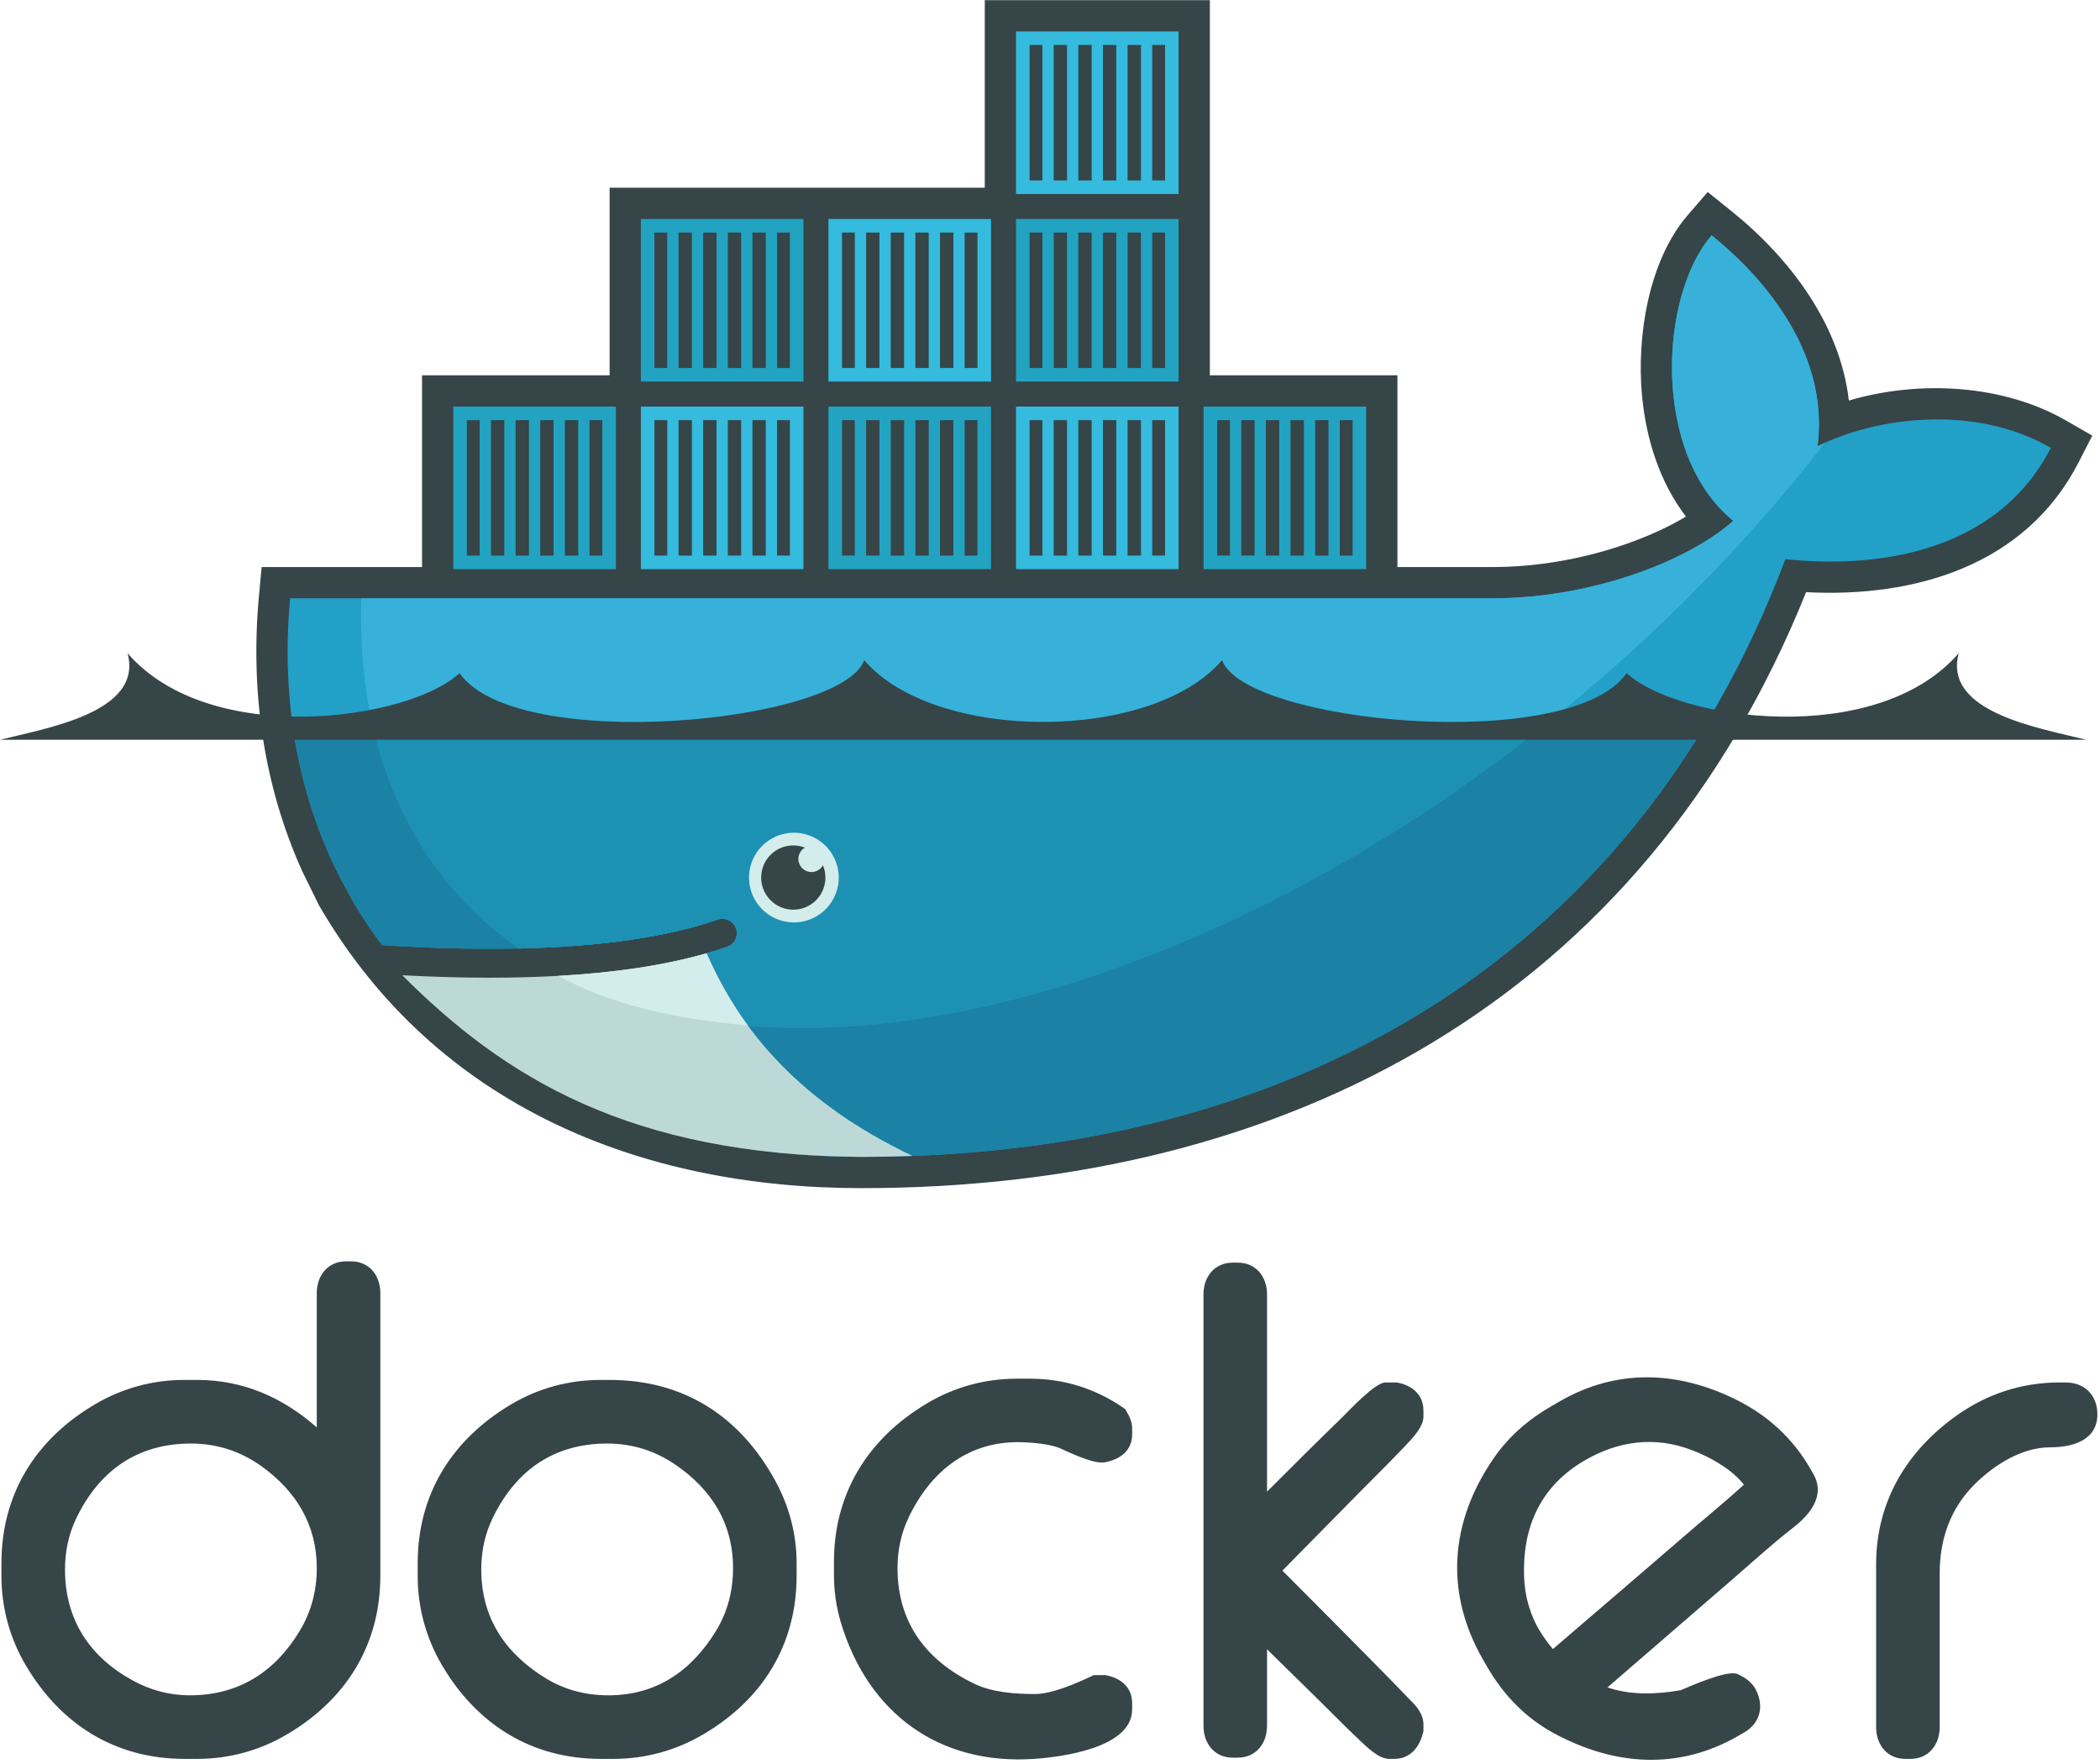
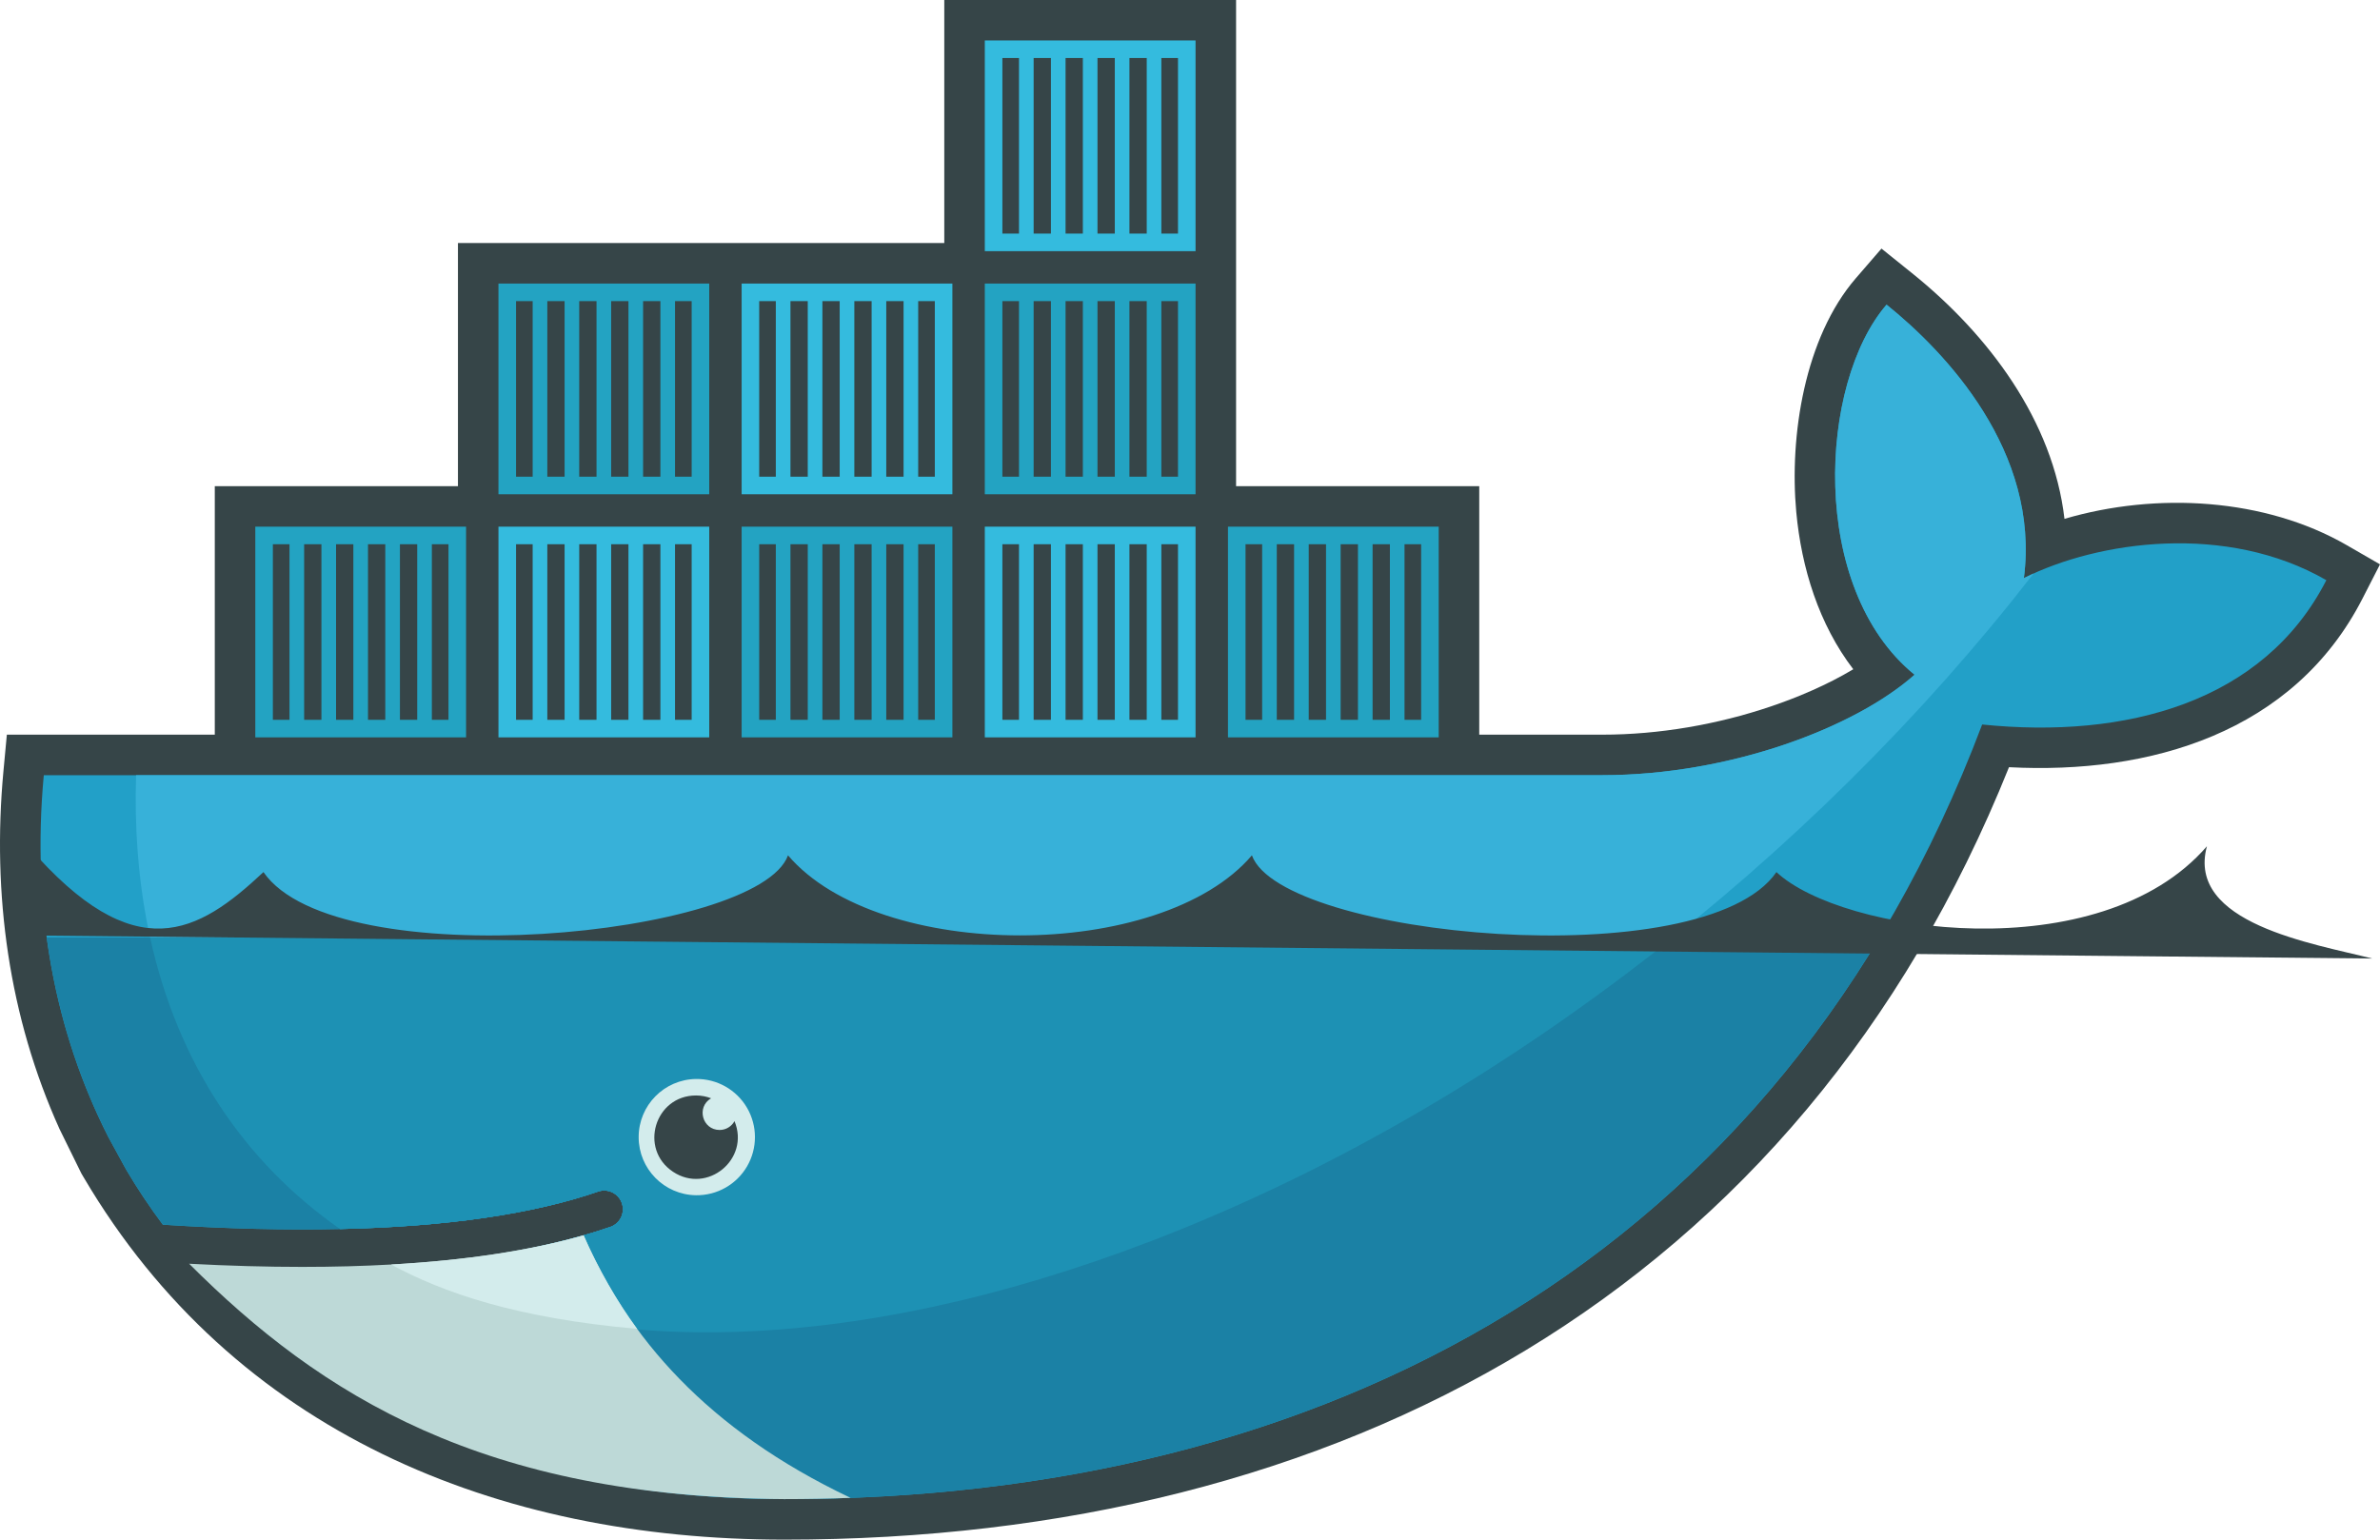
- <svg xmlns="http://www.w3.org/2000/svg" width="2500" height="2100" viewBox="0 0 256 215">
-   <g fill="none" fill-rule="evenodd">
-     <path d="M38.617 173.984v-16.362c0-2.15 1.344-3.877 3.57-3.877h.616c2.225 0 3.563 1.729 3.563 3.877v34.447c0 8.4-4.15 15.084-11.382 19.342a21.374 21.374 0 0 1-10.945 2.985h-1.537c-8.402 0-15.077-4.153-19.342-11.38a21.314 21.314 0 0 1-2.984-10.947v-1.535c0-8.403 4.152-15.083 11.378-19.349a21.298 21.298 0 0 1 10.948-2.985h1.537c5.686 0 10.51 2.204 14.578 5.784zM7.924 191.3c0 6.068 2.941 10.63 8.258 13.54 2.15 1.176 4.484 1.808 6.937 1.808 5.956 0 10.374-2.81 13.421-7.857 1.417-2.348 2.077-4.917 2.077-7.648 0-5.26-2.49-9.365-6.729-12.414-2.57-1.848-5.463-2.775-8.618-2.775-6.492 0-11.164 3.28-13.968 9.106-.946 1.97-1.378 4.061-1.378 6.24zm65.324-23.1h1.074c8.978 0 15.806 4.355 20.133 12.192 1.73 3.135 2.656 6.557 2.656 10.142v1.535c0 8.4-4.142 15.093-11.385 19.343-3.353 1.967-7.057 2.984-10.943 2.984h-1.535c-8.402 0-15.079-4.153-19.342-11.38a21.316 21.316 0 0 1-2.987-10.947v-1.535c0-8.404 4.169-15.062 11.377-19.347 3.351-1.991 7.058-2.987 10.952-2.987zm-14.58 23.1c0 5.89 2.89 10.223 7.865 13.27 2.336 1.43 4.909 2.078 7.638 2.078 5.82 0 10.122-2.951 13.116-7.863 1.428-2.342 2.074-4.915 2.074-7.642 0-5.477-2.638-9.661-7.148-12.693-2.471-1.663-5.222-2.496-8.198-2.496-6.492 0-11.164 3.28-13.967 9.106-.948 1.97-1.38 4.061-1.38 6.24zm70.656-14.727c-1.17-.548-3.36-.73-4.624-.778-6.474-.244-11.158 3.402-13.906 9.113-.949 1.97-1.382 4.055-1.382 6.235 0 6.637 3.485 11.284 9.409 14.117 2.164 1.034 4.958 1.23 7.323 1.23 2.08 0 5.02-1.274 6.866-2.151l.32-.152h1.433l.158.032c1.762.367 3.092 1.484 3.092 3.38v.767c0 4.718-8.622 5.798-11.912 6.028-11.61.803-20.293-5.573-23.603-16.647-.575-1.923-.834-3.833-.834-5.837v-1.533c0-8.403 4.17-15.059 11.377-19.34 3.351-1.99 7.057-2.99 10.95-2.99h1.536c4.13 0 7.934 1.173 11.344 3.502l.28.194.177.292c.368.61.685 1.316.685 2.042v.767c0 1.978-1.48 3.042-3.266 3.386l-.148.026h-.458c-1.156 0-3.785-1.197-4.817-1.683zm25.134 5.247c3.01-3.014 6.03-6.022 9.085-8.986.851-.827 4.074-4.327 5.343-4.327h1.388l.158.033c1.768.367 3.092 1.486 3.092 3.386v.766c0 1.296-1.518 2.802-2.355 3.689-1.78 1.887-3.654 3.712-5.476 5.56l-9.362 9.504c4.031 4.04 8.058 8.083 12.056 12.154a313.304 313.304 0 0 1 3.301 3.396c.385.405.953.909 1.276 1.47.347.526.56 1.119.56 1.752v.8l-.045.185c-.435 1.768-1.557 3.194-3.516 3.194h-.617c-1.282 0-2.73-1.45-3.608-2.279-1.81-1.706-3.557-3.5-5.331-5.243l-5.949-5.84v9.334c0 2.15-1.346 3.878-3.569 3.878h-.61c-2.226 0-3.57-1.728-3.57-3.878v-52.596c0-2.15 1.345-3.87 3.57-3.87h.61c2.223 0 3.569 1.72 3.569 3.87v24.048zm96.577-13.313h.77c2.324 0 3.875 1.566 3.875 3.877 0 3.208-3.067 4.029-5.72 4.029-3.48 0-6.803 2.107-9.202 4.47-2.991 2.949-4.3 6.726-4.3 10.878v18.759c0 2.15-1.343 3.876-3.57 3.876h-.612c-2.227 0-3.569-1.725-3.569-3.876v-19.836c0-7.617 3.708-13.835 9.89-18.196 3.691-2.605 7.919-3.98 12.438-3.98zm-55.074 37.176c2.82.985 6.035.844 8.928.34 1.48-.629 5.264-2.28 6.656-2.038l.217.037.2.098c.85.412 1.661.995 2.095 1.86 1.014 2.027.527 4.065-1.465 5.216l-.663.383c-7.35 4.242-15.168 3.654-22.495-.308-3.503-1.894-6.183-4.705-8.16-8.132l-.462-.801c-4.719-8.172-4.082-16.768 1.24-24.539 1.837-2.686 4.238-4.761 7.045-6.384l1.062-.613c6.922-3.996 14.341-3.722 21.45-.215 3.823 1.886 6.92 4.697 9.054 8.394l.384.666c1.55 2.686-.458 5.026-2.531 6.626-2.406 1.856-4.835 4.09-7.141 6.08-5.142 4.439-10.276 8.888-15.414 13.33zm-6.655-4.674c5.75-4.93 11.502-9.865 17.237-14.816 1.96-1.69 4.109-3.444 6.053-5.221-1.56-1.966-4.166-3.383-6.38-4.228-4.47-1.703-8.877-1.131-12.976 1.235-5.365 3.098-7.65 8.031-7.45 14.17.08 2.418.73 4.748 2.013 6.805.452.725.957 1.406 1.503 2.055zM147.488 45.732h22.866v23.375h11.561c5.34 0 10.831-.951 15.887-2.664 2.485-.843 5.273-2.015 7.724-3.49-3.228-4.214-4.876-9.535-5.36-14.78-.66-7.135.78-16.421 5.608-22.005l2.404-2.78 2.864 2.303c7.211 5.793 13.276 13.889 14.345 23.118 8.683-2.554 18.878-1.95 26.531 2.467l3.14 1.812-1.652 3.226C246.933 68.946 233.4 72.86 220.17 72.167c-19.797 49.309-62.898 72.653-115.157 72.653-27 0-51.77-10.093-65.876-34.047l-.231-.39-2.055-4.182c-4.768-10.544-6.352-22.095-5.278-33.637l.323-3.457H51.45V45.732h22.865V22.866h45.733V0h27.44v45.732" fill="#364548" />
-     <path d="M221.57 54.38c1.533-11.916-7.384-21.275-12.914-25.719-6.373 7.368-7.363 26.678 2.635 34.808-5.58 4.956-17.337 9.448-29.376 9.448H35.37c-1.17 12.567 1.036 24.14 6.075 34.045l1.667 3.05a56.536 56.536 0 0 0 3.455 5.184c6.025.387 11.58.52 16.662.408h.002c9.987-.22 18.136-1.4 24.312-3.54a1.761 1.761 0 0 1 1.153 3.326c-.822.286-1.678.552-2.562.805h-.003c-4.863 1.389-10.078 2.323-16.806 2.738.4.007-.416.06-.418.06-.229.015-.517.048-.747.06-2.648.149-5.506.18-8.428.18-3.196 0-6.343-.06-9.862-.24l-.09.06c12.21 13.724 31.302 21.955 55.234 21.955 50.648 0 93.608-22.452 112.632-72.857 13.496 1.385 26.467-2.057 32.367-13.575-9.398-5.423-21.484-3.694-28.443-.196" fill="#22A0C8" />
-     <path d="M221.57 54.38c1.533-11.916-7.384-21.275-12.914-25.719-6.373 7.368-7.363 26.678 2.635 34.808-5.58 4.956-17.337 9.448-29.376 9.448H44.048c-.598 19.246 6.544 33.855 19.18 42.687h.003c9.987-.22 18.136-1.4 24.312-3.54a1.761 1.761 0 0 1 1.153 3.326c-.822.286-1.678.552-2.562.805h-.003c-4.863 1.389-10.526 2.443-17.254 2.858-.002 0-.163-.155-.165-.155 17.237 8.842 42.23 8.81 70.885-2.197 32.13-12.344 62.029-35.86 82.89-62.757-.314.142-.62.287-.917.436" fill="#37B1D9" />
-     <path d="M35.645 88.186c.91 6.732 2.88 13.035 5.8 18.776l1.667 3.05a56.432 56.432 0 0 0 3.455 5.184c6.026.387 11.581.52 16.664.408 9.987-.22 18.136-1.4 24.312-3.54a1.761 1.761 0 0 1 1.153 3.326c-.822.286-1.678.552-2.562.805h-.003c-4.863 1.389-10.496 2.383-17.224 2.799-.231.014-.634.017-.867.03-2.646.148-5.475.239-8.398.239-3.195 0-6.463-.061-9.98-.24 12.21 13.724 31.42 21.985 55.352 21.985 43.36 0 81.084-16.458 102.979-52.822H35.645" fill="#1B81A5" />
-     <path d="M45.367 88.186c2.592 11.82 8.821 21.099 17.864 27.418 9.987-.22 18.136-1.4 24.312-3.54a1.761 1.761 0 0 1 1.153 3.326c-.822.286-1.678.552-2.562.805h-.003c-4.863 1.389-10.615 2.383-17.344 2.799 17.236 8.84 42.157 8.713 70.81-2.293 17.334-6.66 34.017-16.574 48.984-28.515H45.367" fill="#1D91B4" />
-     <path d="M55.26 49.543h19.818v19.818H55.26V49.543zm1.651 1.652h1.564V67.71h-1.564V51.195zm2.94 0h1.627V67.71h-1.626V51.195zm3.002 0h1.627V67.71h-1.627V51.195zm3.004 0h1.626V67.71h-1.626V51.195zm3.003 0h1.626V67.71H68.86V51.195zm3.002 0h1.565V67.71h-1.565V51.195zM78.126 26.677h19.819v19.817h-19.82V26.677zm1.652 1.652h1.563v16.514h-1.563V28.329zm2.94 0h1.626v16.514h-1.625V28.329zm3.002 0h1.626v16.514H85.72V28.329zm3.003 0h1.626v16.514h-1.626V28.329zm3.003 0h1.627v16.514h-1.627V28.329zm3.002 0h1.566v16.514h-1.566V28.329z" fill="#23A3C2" />
-     <path d="M78.126 49.543h19.819v19.818h-19.82V49.543zm1.652 1.652h1.563V67.71h-1.563V51.195zm2.94 0h1.626V67.71h-1.625V51.195zm3.002 0h1.626V67.71H85.72V51.195zm3.003 0h1.626V67.71h-1.626V51.195zm3.003 0h1.627V67.71h-1.627V51.195zm3.002 0h1.566V67.71h-1.566V51.195z" fill="#34BBDE" />
-     <path d="M100.993 49.543h19.818v19.818h-19.818V49.543zm1.651 1.652h1.563V67.71h-1.563V51.195zm2.94 0h1.626V67.71h-1.626V51.195zm3.003 0h1.626V67.71h-1.626V51.195zm3.003 0h1.626V67.71h-1.626V51.195zm3.002 0h1.628V67.71h-1.628V51.195zm3.003 0h1.564V67.71h-1.564V51.195z" fill="#23A3C2" />
-     <path d="M100.993 26.677h19.818v19.817h-19.818V26.677zm1.651 1.652h1.563v16.514h-1.563V28.329zm2.94 0h1.626v16.514h-1.626V28.329zm3.003 0h1.626v16.514h-1.626V28.329zm3.003 0h1.626v16.514h-1.626V28.329zm3.002 0h1.628v16.514h-1.628V28.329zm3.003 0h1.564v16.514h-1.564V28.329zM123.859 49.543h19.818v19.818h-19.818V49.543zm1.652 1.652h1.563V67.71h-1.563V51.195zm2.94 0h1.626V67.71h-1.626V51.195zm3.002 0h1.626V67.71h-1.626V51.195zm3.003 0h1.627V67.71h-1.627V51.195zm3.003 0h1.627V67.71h-1.627V51.195zm3.003 0h1.564V67.71h-1.564V51.195z" fill="#34BBDE" />
-     <path d="M123.859 26.677h19.818v19.817h-19.818V26.677zm1.652 1.652h1.563v16.514h-1.563V28.329zm2.94 0h1.626v16.514h-1.626V28.329zm3.002 0h1.626v16.514h-1.626V28.329zm3.003 0h1.627v16.514h-1.627V28.329zm3.003 0h1.627v16.514h-1.627V28.329zm3.003 0h1.564v16.514h-1.564V28.329z" fill="#23A3C2" />
-     <path d="M123.859 3.81h19.818V23.63h-19.818V3.81zm1.652 1.651h1.563v16.516h-1.563V5.46zm2.94 0h1.626v16.516h-1.626V5.46zm3.002 0h1.626v16.516h-1.626V5.46zm3.003 0h1.627v16.516h-1.627V5.46zm3.003 0h1.627v16.516h-1.627V5.46zm3.003 0h1.564v16.516h-1.564V5.46z" fill="#34BBDE" />
-     <path d="M146.725 49.543h19.818v19.818h-19.818V49.543zm1.65 1.652h1.565V67.71h-1.564V51.195zm2.94 0h1.627V67.71h-1.626V51.195zm3.004 0h1.627V67.71h-1.627V51.195zm3.002 0h1.627V67.71h-1.627V51.195zm3.004 0h1.626V67.71h-1.626V51.195zm3.002 0h1.564V67.71h-1.564V51.195z" fill="#23A3C2" />
-     <path d="M96.704 101.492a5.468 5.468 0 1 1-.002 10.935 5.468 5.468 0 0 1 .002-10.935" fill="#D3ECEC" />
-     <path d="M96.704 103.043c.5 0 .977.094 1.417.265a1.598 1.598 0 0 0 .798 2.98c.605 0 1.13-.335 1.402-.831a3.915 3.915 0 1 1-3.617-2.414M0 90.162h254.327c-5.537-1.404-17.52-3.302-15.544-10.56-10.07 11.652-34.353 8.175-40.482 2.43-6.824 9.898-46.554 6.135-49.325-1.576-8.556 10.041-35.067 10.041-43.623 0-2.773 7.711-42.502 11.474-49.327 1.575-6.128 5.746-30.41 9.223-40.48-2.428C17.522 86.86 5.539 88.758 0 90.163" fill="#364548" />
-     <path d="M111.237 140.89c-13.54-6.425-20.971-15.16-25.106-24.694-5.03 1.435-11.075 2.353-18.1 2.747-2.646.148-5.43.224-8.35.224-3.368 0-6.917-.1-10.643-.297 12.417 12.41 27.692 21.964 55.976 22.138 2.088 0 4.16-.04 6.223-.118" fill="#BDD9D7" />
-     <path d="M91.16 124.994c-1.873-2.543-3.69-5.739-5.026-8.8-5.03 1.437-11.077 2.355-18.103 2.75 4.826 2.619 11.727 5.046 23.13 6.05" fill="#D3ECEC" />
+ <svg xmlns="http://www.w3.org/2000/svg" width="2185.608" height="1414.258" viewBox="0 0 223.806 144.793" version="1.1" id="svg36">
+   <defs id="defs40" />
+   <g fill="none" fill-rule="evenodd" id="g34" transform="translate(-31.25174,-0.02)">
+     <path d="m 147.488,45.732 h 22.866 v 23.375 h 11.561 c 5.34,0 10.831,-0.951 15.887,-2.664 2.485,-0.843 5.273,-2.015 7.724,-3.49 -3.228,-4.214 -4.876,-9.535 -5.36,-14.78 -0.66,-7.135 0.78,-16.421 5.608,-22.005 l 2.404,-2.78 2.864,2.303 c 7.211,5.793 13.276,13.889 14.345,23.118 8.683,-2.554 18.878,-1.95 26.531,2.467 l 3.14,1.812 -1.652,3.226 C 246.933,68.946 233.4,72.86 220.17,72.167 c -19.797,49.309 -62.898,72.653 -115.157,72.653 -27,0 -51.77,-10.093 -65.876,-34.047 l -0.231,-0.39 -2.055,-4.182 C 32.083,95.657 30.499,84.106 31.573,72.564 l 0.323,-3.457 H 51.45 V 45.732 H 74.315 V 22.866 h 45.733 V 0 h 27.44 v 45.732" fill="#364548" id="path2" />
+     <path d="m 221.57,54.38 c 1.533,-11.916 -7.384,-21.275 -12.914,-25.719 -6.373,7.368 -7.363,26.678 2.635,34.808 -5.58,4.956 -17.337,9.448 -29.376,9.448 H 35.37 c -1.17,12.567 1.036,24.14 6.075,34.045 l 1.667,3.05 a 56.536,56.536 0 0 0 3.455,5.184 c 6.025,0.387 11.58,0.52 16.662,0.408 h 0.002 c 9.987,-0.22 18.136,-1.4 24.312,-3.54 a 1.761,1.761 0 0 1 1.153,3.326 c -0.822,0.286 -1.678,0.552 -2.562,0.805 h -0.003 c -4.863,1.389 -10.078,2.323 -16.806,2.738 0.4,0.007 -0.416,0.06 -0.418,0.06 -0.229,0.015 -0.517,0.048 -0.747,0.06 -2.648,0.149 -5.506,0.18 -8.428,0.18 -3.196,0 -6.343,-0.06 -9.862,-0.24 l -0.09,0.06 c 12.21,13.724 31.302,21.955 55.234,21.955 50.648,0 93.608,-22.452 112.632,-72.857 13.496,1.385 26.467,-2.057 32.367,-13.575 -9.398,-5.423 -21.484,-3.694 -28.443,-0.196" fill="#22a0c8" id="path4" />
+     <path d="m 221.57,54.38 c 1.533,-11.916 -7.384,-21.275 -12.914,-25.719 -6.373,7.368 -7.363,26.678 2.635,34.808 -5.58,4.956 -17.337,9.448 -29.376,9.448 H 44.048 c -0.598,19.246 6.544,33.855 19.18,42.687 h 0.003 c 9.987,-0.22 18.136,-1.4 24.312,-3.54 a 1.761,1.761 0 0 1 1.153,3.326 c -0.822,0.286 -1.678,0.552 -2.562,0.805 h -0.003 c -4.863,1.389 -10.526,2.443 -17.254,2.858 -0.002,0 -0.163,-0.155 -0.165,-0.155 17.237,8.842 42.23,8.81 70.885,-2.197 32.13,-12.344 62.029,-35.86 82.89,-62.757 -0.314,0.142 -0.62,0.287 -0.917,0.436" fill="#37b1d9" id="path6" />
+     <path d="m 35.645,88.186 c 0.91,6.732 2.88,13.035 5.8,18.776 l 1.667,3.05 a 56.432,56.432 0 0 0 3.455,5.184 c 6.026,0.387 11.581,0.52 16.664,0.408 9.987,-0.22 18.136,-1.4 24.312,-3.54 a 1.761,1.761 0 0 1 1.153,3.326 c -0.822,0.286 -1.678,0.552 -2.562,0.805 h -0.003 c -4.863,1.389 -10.496,2.383 -17.224,2.799 -0.231,0.014 -0.634,0.017 -0.867,0.03 -2.646,0.148 -5.475,0.239 -8.398,0.239 -3.195,0 -6.463,-0.061 -9.98,-0.24 12.21,13.724 31.42,21.985 55.352,21.985 43.36,0 81.084,-16.458 102.979,-52.822 H 35.645" fill="#1b81a5" id="path8" />
+     <path d="m 45.367,88.186 c 2.592,11.82 8.821,21.099 17.864,27.418 9.987,-0.22 18.136,-1.4 24.312,-3.54 a 1.761,1.761 0 0 1 1.153,3.326 c -0.822,0.286 -1.678,0.552 -2.562,0.805 h -0.003 c -4.863,1.389 -10.615,2.383 -17.344,2.799 17.236,8.84 42.157,8.713 70.81,-2.293 17.334,-6.66 34.017,-16.574 48.984,-28.515 H 45.367" fill="#1d91b4" id="path10" />
+     <path d="M 55.26,49.543 H 75.078 V 69.361 H 55.26 Z m 1.651,1.652 h 1.564 V 67.71 h -1.564 z m 2.94,0 h 1.627 V 67.71 H 59.852 V 51.195 Z m 3.002,0 H 64.48 V 67.71 h -1.627 z m 3.004,0 h 1.626 V 67.71 h -1.626 z m 3.003,0 h 1.626 V 67.71 H 68.86 Z m 3.002,0 h 1.565 V 67.71 H 71.862 Z M 78.126,26.677 H 97.945 V 46.494 H 78.125 V 26.677 Z m 1.652,1.652 h 1.563 v 16.514 h -1.563 z m 2.94,0 h 1.626 V 44.843 H 82.719 V 28.329 Z m 3.002,0 h 1.626 V 44.843 H 85.72 Z m 3.003,0 h 1.626 v 16.514 h -1.626 z m 3.003,0 h 1.627 v 16.514 h -1.627 z m 3.002,0 h 1.566 v 16.514 h -1.566 z" fill="#23a3c2" id="path12" />
+     <path d="M 78.126,49.543 H 97.945 V 69.361 H 78.125 V 49.543 Z m 1.652,1.652 h 1.563 V 67.71 h -1.563 z m 2.94,0 h 1.626 V 67.71 H 82.719 V 51.195 Z m 3.002,0 h 1.626 V 67.71 H 85.72 Z m 3.003,0 h 1.626 V 67.71 h -1.626 z m 3.003,0 h 1.627 V 67.71 h -1.627 z m 3.002,0 h 1.566 V 67.71 h -1.566 z" fill="#34bbde" id="path14" />
+     <path d="m 100.993,49.543 h 19.818 v 19.818 h -19.818 z m 1.651,1.652 h 1.563 V 67.71 h -1.563 z m 2.94,0 h 1.626 V 67.71 h -1.626 z m 3.003,0 h 1.626 V 67.71 h -1.626 z m 3.003,0 h 1.626 V 67.71 h -1.626 z m 3.002,0 h 1.628 V 67.71 h -1.628 z m 3.003,0 h 1.564 V 67.71 h -1.564 z" fill="#23a3c2" id="path16" />
+     <path d="m 100.993,26.677 h 19.818 v 19.817 h -19.818 z m 1.651,1.652 h 1.563 v 16.514 h -1.563 z m 2.94,0 h 1.626 v 16.514 h -1.626 z m 3.003,0 h 1.626 v 16.514 h -1.626 z m 3.003,0 h 1.626 v 16.514 h -1.626 z m 3.002,0 h 1.628 v 16.514 h -1.628 z m 3.003,0 h 1.564 v 16.514 h -1.564 z m 6.264,21.214 h 19.818 v 19.818 h -19.818 z m 1.652,1.652 h 1.563 V 67.71 h -1.563 z m 2.94,0 h 1.626 V 67.71 h -1.626 z m 3.002,0 h 1.626 V 67.71 h -1.626 z m 3.003,0 h 1.627 V 67.71 h -1.627 z m 3.003,0 h 1.627 V 67.71 h -1.627 z m 3.003,0 h 1.564 V 67.71 h -1.564 z" fill="#34bbde" id="path18" />
+     <path d="m 123.859,26.677 h 19.818 v 19.817 h -19.818 z m 1.652,1.652 h 1.563 v 16.514 h -1.563 z m 2.94,0 h 1.626 v 16.514 h -1.626 z m 3.002,0 h 1.626 v 16.514 h -1.626 z m 3.003,0 h 1.627 v 16.514 h -1.627 z m 3.003,0 h 1.627 v 16.514 h -1.627 z m 3.003,0 h 1.564 v 16.514 h -1.564 z" fill="#23a3c2" id="path20" />
+     <path d="m 123.859,3.81 h 19.818 v 19.82 h -19.818 z m 1.652,1.651 h 1.563 v 16.516 h -1.563 V 5.46 Z m 2.94,0 h 1.626 v 16.516 h -1.626 V 5.46 Z m 3.002,0 h 1.626 v 16.516 h -1.626 V 5.46 Z m 3.003,0 h 1.627 v 16.516 h -1.627 V 5.46 Z m 3.003,0 h 1.627 v 16.516 h -1.627 V 5.46 Z m 3.003,0 h 1.564 v 16.516 h -1.564 V 5.46 Z" fill="#34bbde" id="path22" />
+     <path d="m 146.725,49.543 h 19.818 v 19.818 h -19.818 z m 1.65,1.652 h 1.565 V 67.71 h -1.564 V 51.195 Z m 2.94,0 h 1.627 V 67.71 h -1.626 V 51.195 Z m 3.004,0 h 1.627 V 67.71 h -1.627 z m 3.002,0 h 1.627 V 67.71 h -1.627 z m 3.004,0 h 1.626 V 67.71 h -1.626 z m 3.002,0 h 1.564 V 67.71 h -1.564 z" fill="#23a3c2" id="path24" />
+     <path d="m 96.704,101.492 a 5.468,5.468 0 1 1 -0.002,10.935 5.468,5.468 0 0 1 0.002,-10.935" fill="#d3ecec" id="path26" />
+     <path d="m 96.704,103.043 c 0.5,0 0.977,0.094 1.417,0.265 -1.41,0.819 -0.833,2.976 0.798,2.98 0.605,0 1.13,-0.335 1.402,-0.831 1.485,3.577 -2.569,6.906 -5.789,4.757 -3.22,-2.149 -1.701,-7.17 2.172,-7.171 M 33.354,87.987 254.327,90.162 c -5.537,-1.404 -17.52,-3.302 -15.544,-10.56 -10.07,11.652 -34.353,8.175 -40.482,2.43 -6.824,9.898 -46.554,6.135 -49.325,-1.576 -8.556,10.041 -35.067,10.041 -43.623,0 -2.773,7.711 -42.502,11.474 -49.327,1.575 -6.128,5.746 -12.049,9.223 -22.119,-2.428" fill="#364548" id="path28" />
+     <path d="m 111.237,140.89 c -13.54,-6.425 -20.971,-15.16 -25.106,-24.694 -5.03,1.435 -11.075,2.353 -18.1,2.747 -2.646,0.148 -5.43,0.224 -8.35,0.224 -3.368,0 -6.917,-0.1 -10.643,-0.297 12.417,12.41 27.692,21.964 55.976,22.138 2.088,0 4.16,-0.04 6.223,-0.118" fill="#bdd9d7" id="path30" />
+     <path d="m 91.16,124.994 c -1.873,-2.543 -3.69,-5.739 -5.026,-8.8 -5.03,1.437 -11.077,2.355 -18.103,2.75 4.826,2.619 11.727,5.046 23.13,6.05" fill="#d3ecec" id="path32" />
  </g>
</svg>
